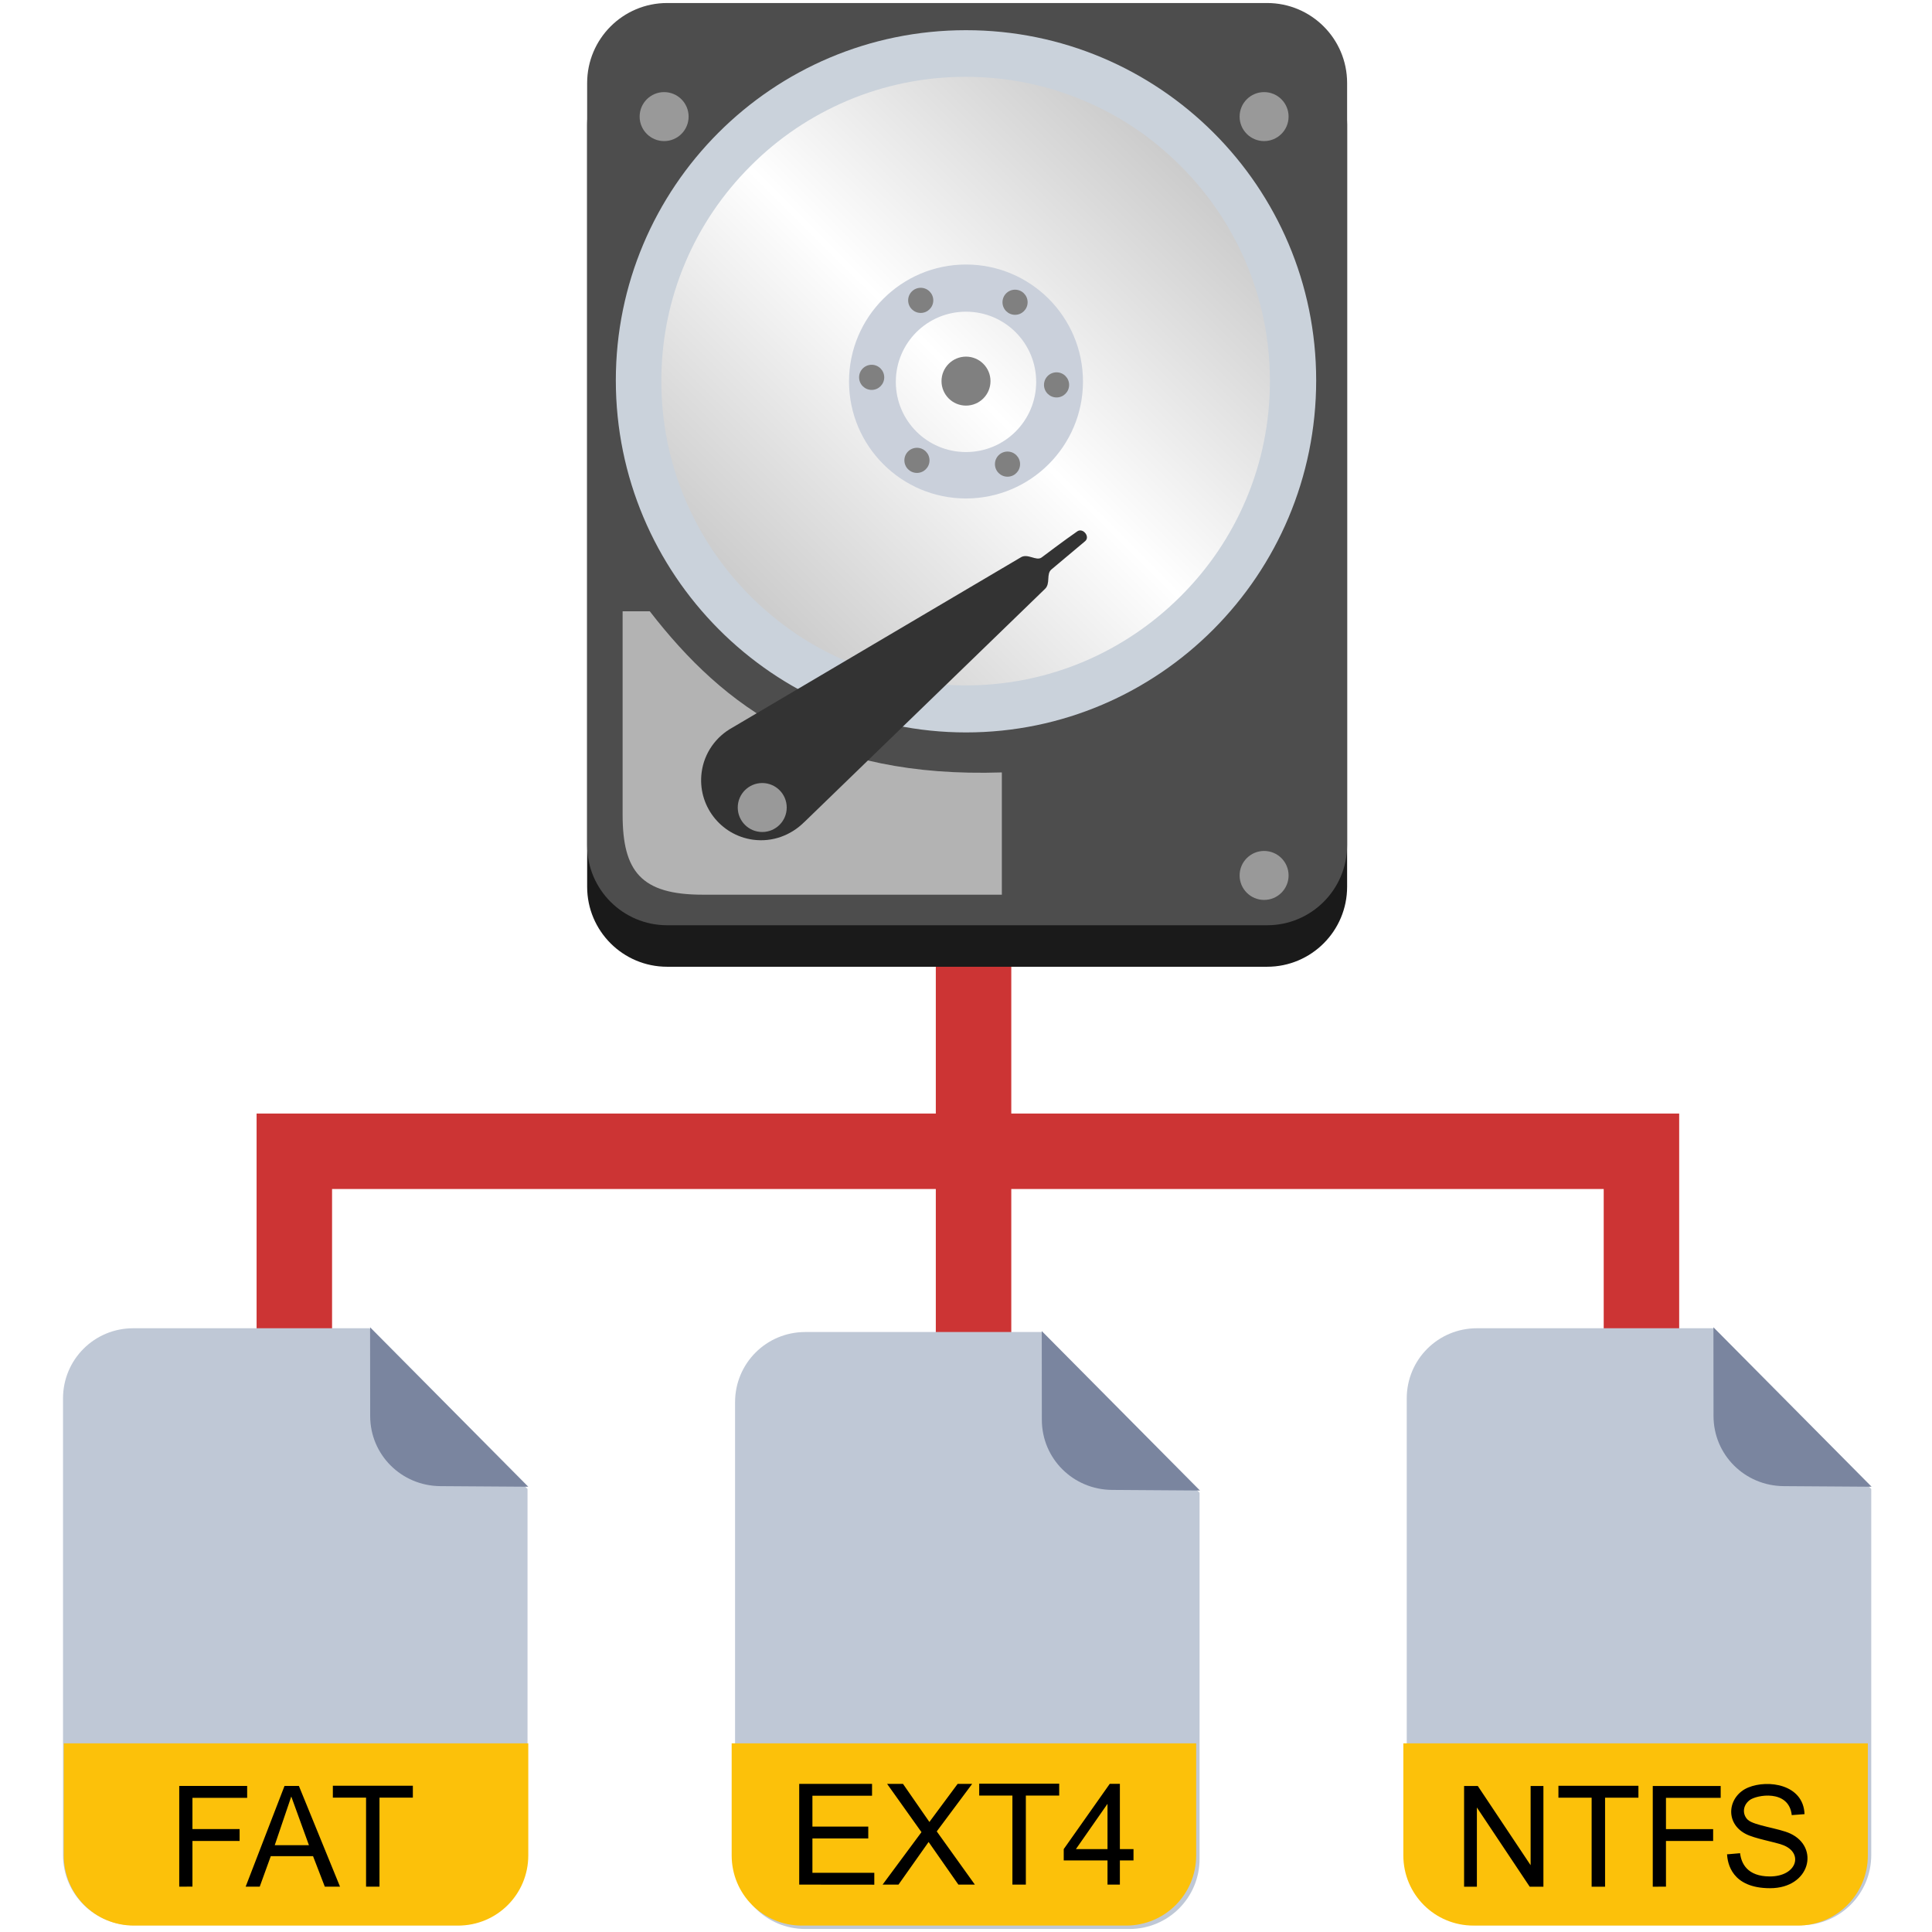
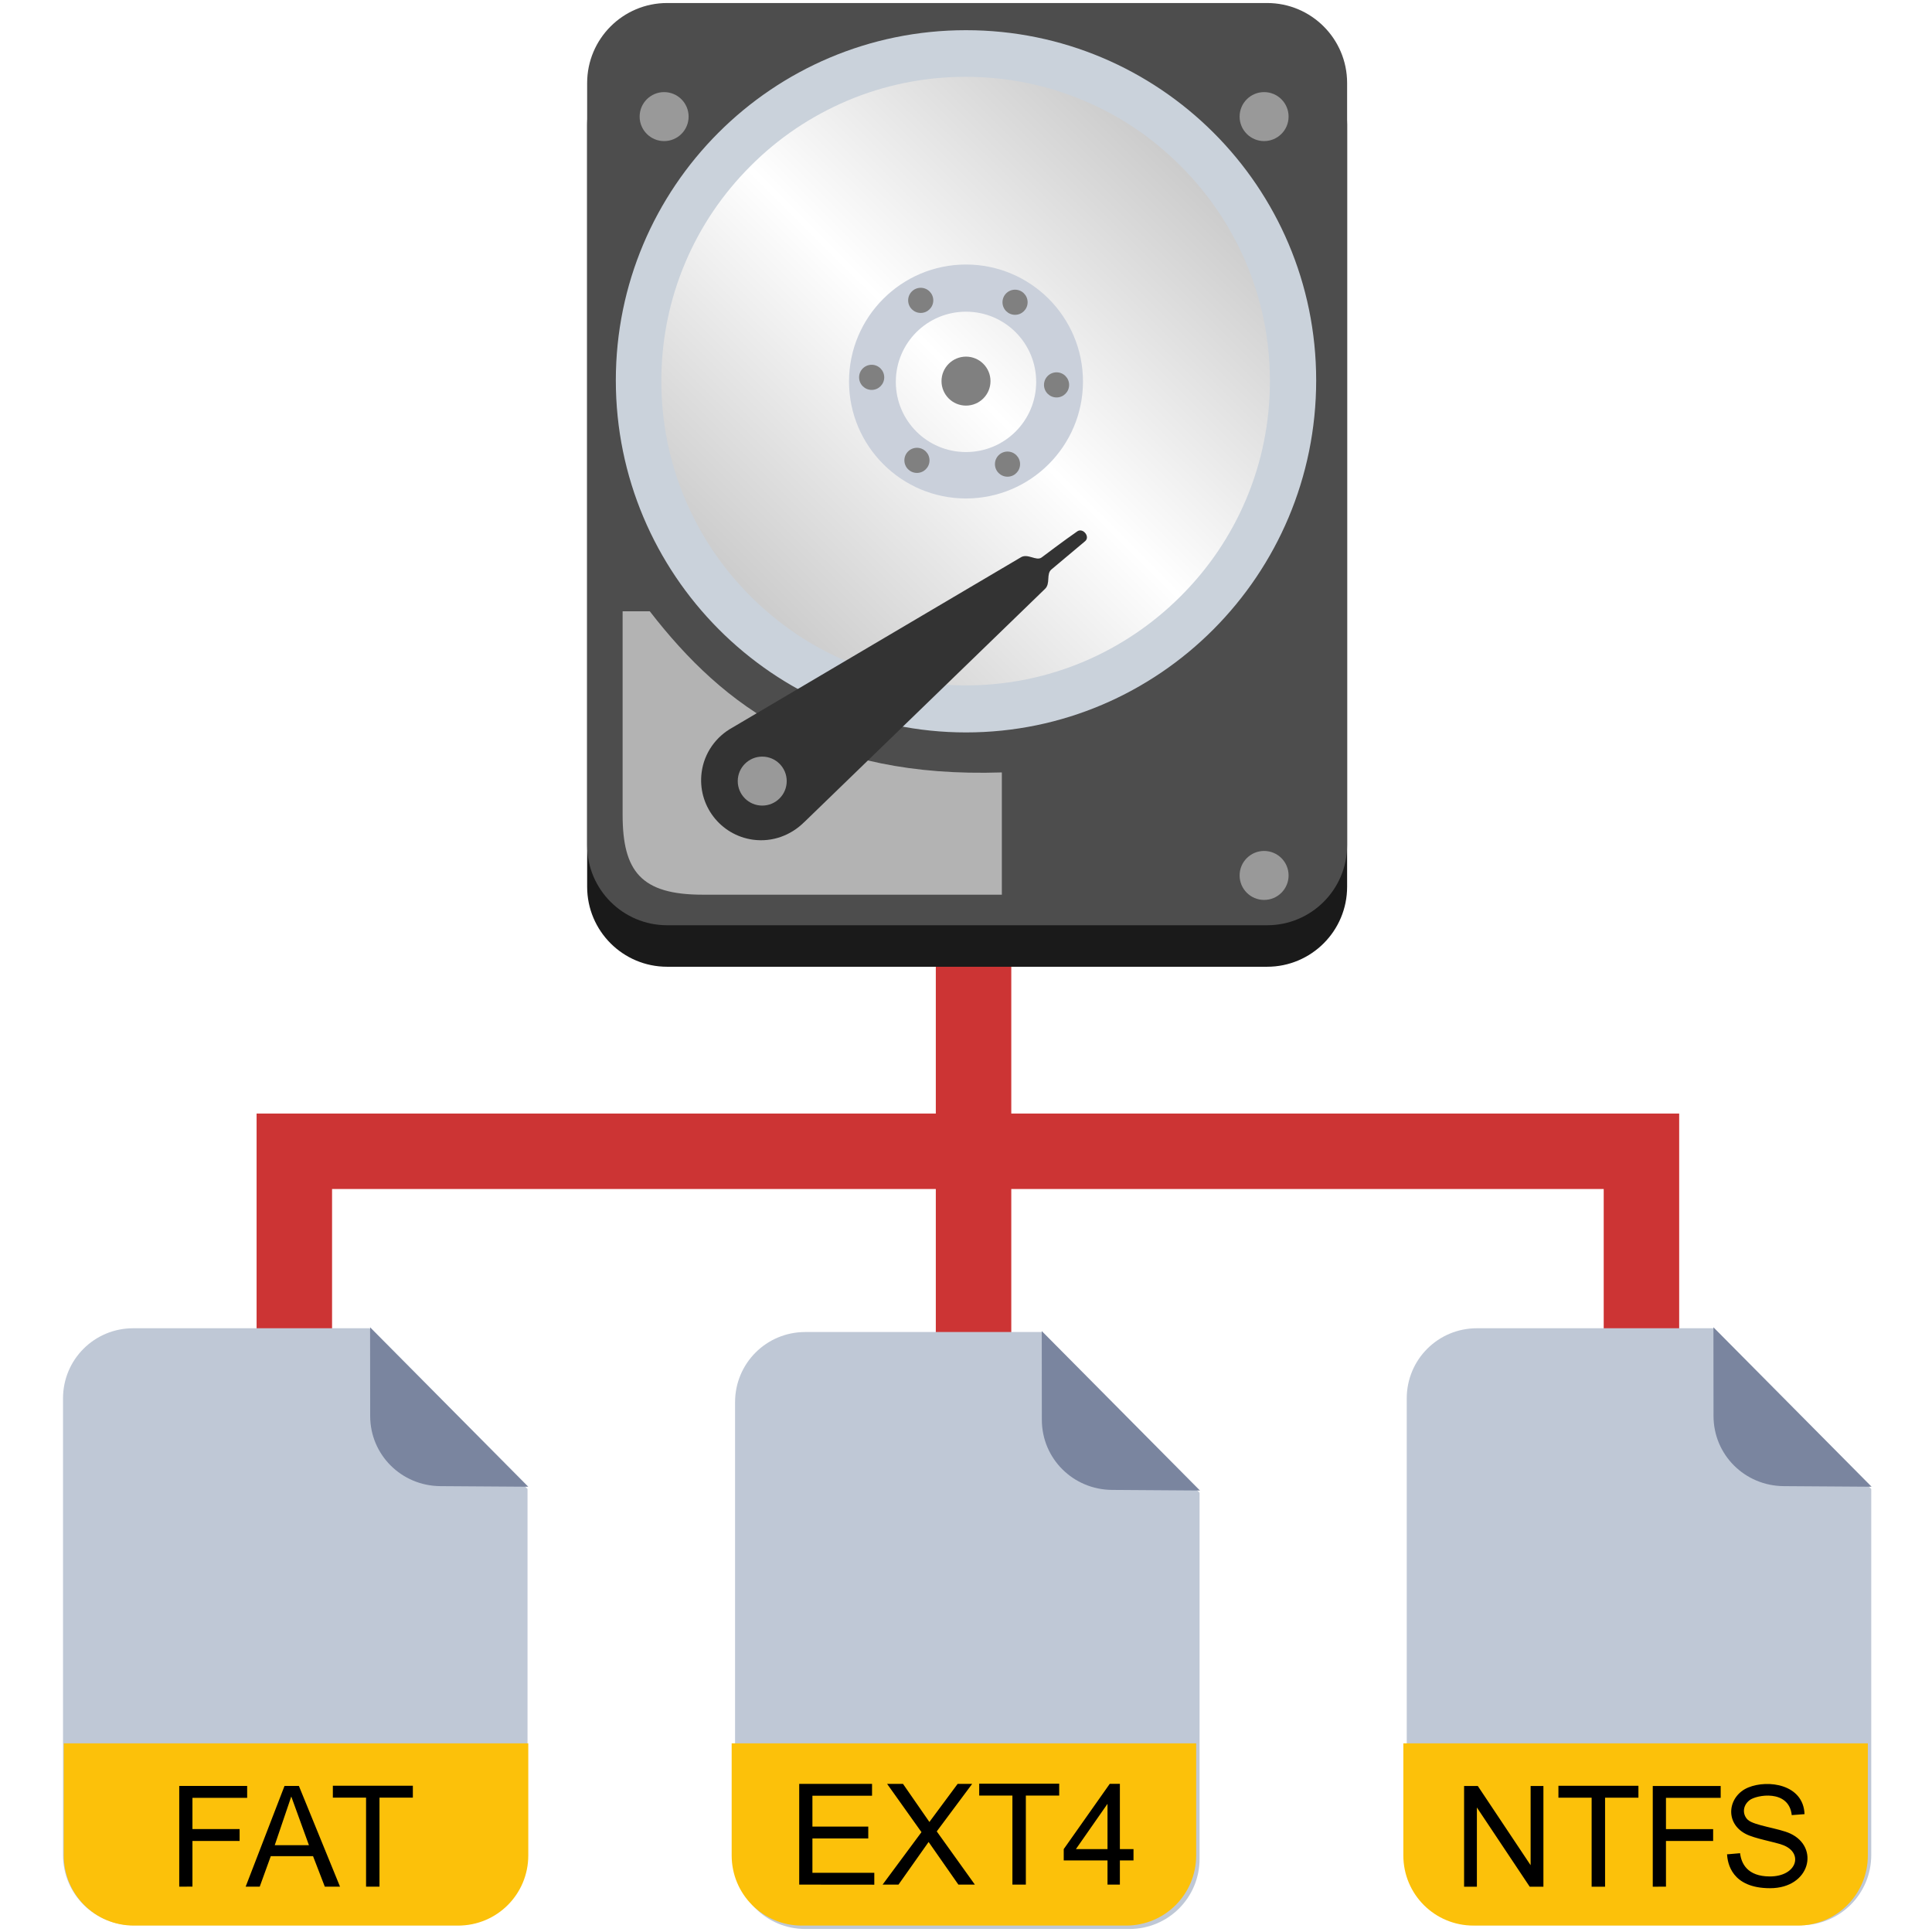
<svg xmlns="http://www.w3.org/2000/svg" width="512" height="512" version="1.1" viewBox="0 0 512 512">
  <defs>
    <linearGradient id="a" x1="313" x2="199" y1="44.6" y2="159" gradientUnits="userSpaceOnUse">
      <stop style="stop-color:#ccc" offset="0" />
      <stop style="stop-color:#fff" offset=".5" />
      <stop style="stop-color:#ccc" offset="1" />
    </linearGradient>
  </defs>
  <path d="m258 358v-52.9h177v52.9m-177-107v54.1h-180v52.9" style="fill:none;stroke-width:20;stroke:#cc3434" />
  <path d="m276 353 41.9 42.6v97c0 10.3-8.29 18.6-18.6 18.6h-85.9c-10.3 0-18.6-8.29-18.6-18.6v-121c0-10.3 8.29-18.6 18.6-18.6z" fill="#bfc8d6" />
  <path d="m317 462v29.7c0 10.3-8.29 18.6-18.6 18.6h-85.9c-10.3 0-18.6-8.29-18.6-18.6v-29.7z" fill="#fcc10a" />
  <path d="m318 395-23.3-0.159c-10.3-0.07-18.6-8.29-18.6-18.6l-0.024-23.5z" fill="#7a859f" />
  <path d="m357 235c0 11.7-9.48 21.2-21.2 21.2h-159c-11.7 0-21.2-9.48-21.2-21.2v-202c0-11.7 9.48-21.2 21.2-21.2h159c11.7 0 21.2 9.48 21.2 21.2z" fill="#1a1a1a" />
  <path d="m357 224c0 11.7-9.48 21.2-21.2 21.2h-159c-11.7 0-21.2-9.48-21.2-21.2v-202c0-11.7 9.48-21.2 21.2-21.2h159c11.7 0 21.2 9.48 21.2 21.2z" fill="#4d4d4d" />
  <path d="m165 162v53.9c0 15 4.88 21.2 21.2 21.2h79.3v-32.4c-47.9 1.57-73.4-17-93.3-42.7z" fill="#b3b3b3" />
  <path d="m256 188c-23.2 0-45-9.03-61.4-25.5-16.4-16.4-25.5-38.2-25.5-61.4s9.03-45 25.5-61.4c16.4-16.4 38.2-25.5 61.4-25.5s45 9.03 61.4 25.5c16.4 16.4 25.5 38.2 25.5 61.4s-9.03 45-25.5 61.4c-16.4 16.4-38.2 25.5-61.4 25.5z" fill="url(#a)" />
  <path d="m256 8c-51.4 0-92.8 41.7-92.8 92.8 0 51.4 41.7 93.3 92.8 93.3s92.8-41.7 92.8-93.3c0-51.4-41.7-92.8-92.8-92.8zm56.9 150c-7.39 7.39-16 13.2-25.6 17.3-9.93 4.2-20.5 6.34-31.4 6.34s-21.5-2.13-31.4-6.34c-9.63-4.07-18.2-9.88-25.6-17.3-7.44-7.39-13.2-16-17.3-25.6-4.2-9.93-6.34-20.5-6.34-31.4s2.14-21.5 6.34-31.4c4.06-9.58 9.88-18.2 17.3-25.6 7.39-7.44 16-13.2 25.6-17.3 9.93-4.2 20.5-6.34 31.4-6.34s21.5 2.13 31.4 6.34c9.63 4.06 18.2 9.88 25.6 17.3 7.44 7.44 13.2 16 17.3 25.6 4.2 9.93 6.34 20.5 6.34 31.4s-2.14 21.5-6.34 31.4c-4.06 9.58-9.88 18.2-17.3 25.6z" fill="#cad2db" />
  <path d="m256 70.1c-17.1 0-31 13.9-31 31s13.9 31 31 31 31-13.9 31-31-13.9-31-31-31zm0 49.7c-10.3 0-18.6-8.33-18.6-18.6 0-10.3 8.33-18.6 18.6-18.6 10.3 0 18.6 8.33 18.6 18.6 0 10.3-8.33 18.6-18.6 18.6z" fill="#cad0db" />
  <path d="m213 218 63.9-61.9c1.57-1.43 0.286-3.98 1.74-5.19 0 0 5.99-5.04 8.93-7.49 1.41-1.2-0.594-3.63-2.07-2.61-3.19 2.19-9.48 6.94-9.48 6.94-1.43 1.01-3.69-1.21-5.54-0.02l-76.4 45.1c-4.28 2.35-7.44 6.64-8.13 11.8-1.18 8.73 4.93 16.7 13.6 17.9 5.19 0.704 10.1-1.19 13.6-4.69z" fill="#333" />
-   <circle cx="202" cy="214" r="6.49" fill="#999" />
+   <circle cx="202" cy="207" r="6.49" fill="#999" />
  <circle cx="280" cy="102" r="3.33" fill="#808080" />
  <circle cx="231" cy="100" r="3.33" fill="#808080" />
  <circle cx="269" cy="80.1" r="3.33" fill="#808080" />
  <circle cx="243" cy="122" r="3.33" fill="#808080" />
  <circle cx="267" cy="123" r="3.33" fill="#808080" />
  <circle cx="244" cy="79.6" r="3.33" fill="#808080" />
  <circle cx="256" cy="101" r="6.49" fill="#808080" />
  <circle cx="176" cy="30.9" r="6.49" fill="#999" />
  <circle cx="335" cy="30.9" r="6.49" fill="#999" />
  <circle cx="335" cy="232" r="6.49" fill="#999" />
  <path d="m97.9 352 41.9 42.6v97c0 10.3-8.29 18.6-18.6 18.6h-85.9c-10.3 0-18.6-8.29-18.6-18.6v-121c0-10.3 8.29-18.6 18.6-18.6z" fill="#bfc8d6" />
  <path d="m140 462v29.7c0 10.3-8.29 18.6-18.6 18.6h-85.9c-10.3 0-18.6-8.29-18.6-18.6v-29.7z" fill="#fcc10a" />
  <path d="m140 394-23.3-0.159c-10.3-0.07-18.6-8.29-18.6-18.6l-0.024-23.5z" fill="#7a859f" />
  <path d="m454 352 41.9 42.6v97c0 10.3-8.29 18.6-18.6 18.6h-85.9c-10.3 0-18.6-8.29-18.6-18.6v-121c0-10.3 8.29-18.6 18.6-18.6z" fill="#bfc8d6" />
  <path d="m495 462v29.7c0 10.3-8.29 18.6-18.6 18.6h-85.9c-10.3 0-18.6-8.29-18.6-18.6v-29.7z" fill="#fcc10a" />
  <path d="m496 394-23.3-0.159c-10.3-0.07-18.6-8.29-18.6-18.6l-0.024-23.5z" fill="#7a859f" />
  <path d="m388 500v-26.7h3.63l14 21v-21h3.39v26.7h-3.63l-14-21v21zm33.8 0v-23.6h-8.8v-3.15h21.2v3.15h-8.84v23.6zm16.2 0v-26.7h18v3.15h-14.5v8.28h12.5v3.15h-12.5v12.1zm19.8-8.59 3.34-0.292c0.317 2.68 1.89 6.16 7.89 6.16 7.21 0 8.98-6.23 3.5-8.31-2.14-0.835-7.51-1.69-9.92-2.97-5.71-2.99-4.65-10.1 0.711-12.3 5.19-2.14 14.6-0.875 14.9 7.07l-3.39 0.255c-0.747-6.92-9.39-5.38-11.2-3.94-2.01 1.6-1.77 3.98-0.419 5.2 1.67 1.52 8.22 2.23 11.2 3.61 7.89 3.64 5.29 14.5-5.32 14.5-10.2 0-11.3-6.68-11.4-9.04zm-246 8.03v-26.7h19.3v3.15h-15.8v8.18h14.8v3.14h-14.8v9.1h16.4v3.15zm22.1 0 10.3-13.9-9.11-12.8h4.21l7 10.1 7.49-10.1h3.85l-9.39 12.6 10.1 14.1h-4.37l-7.89-11.3-7.98 11.3zm34.4 0v-23.6h-8.8v-3.15h21.2v3.15h-8.84v23.6zm25.2 0v-6.4h-11.6v-3.01l12.2-17.3h2.68v17.3h3.61v3.01h-3.61v6.4zm0-9.41v-12l-8.37 12zm-246 9.96v-26.7h18v3.15h-14.5v8.28h12.5v3.15h-12.5v12.1zm17.6 0 10.3-26.7h3.81l10.9 26.7h-4.03l-3.12-8.09h-11.2l-2.93 8.09zm7.71-11h9.06l-4.68-12.9zm24.2 11v-23.6h-8.8v-3.15h21.2v3.15h-8.84v23.6z" />
</svg>
